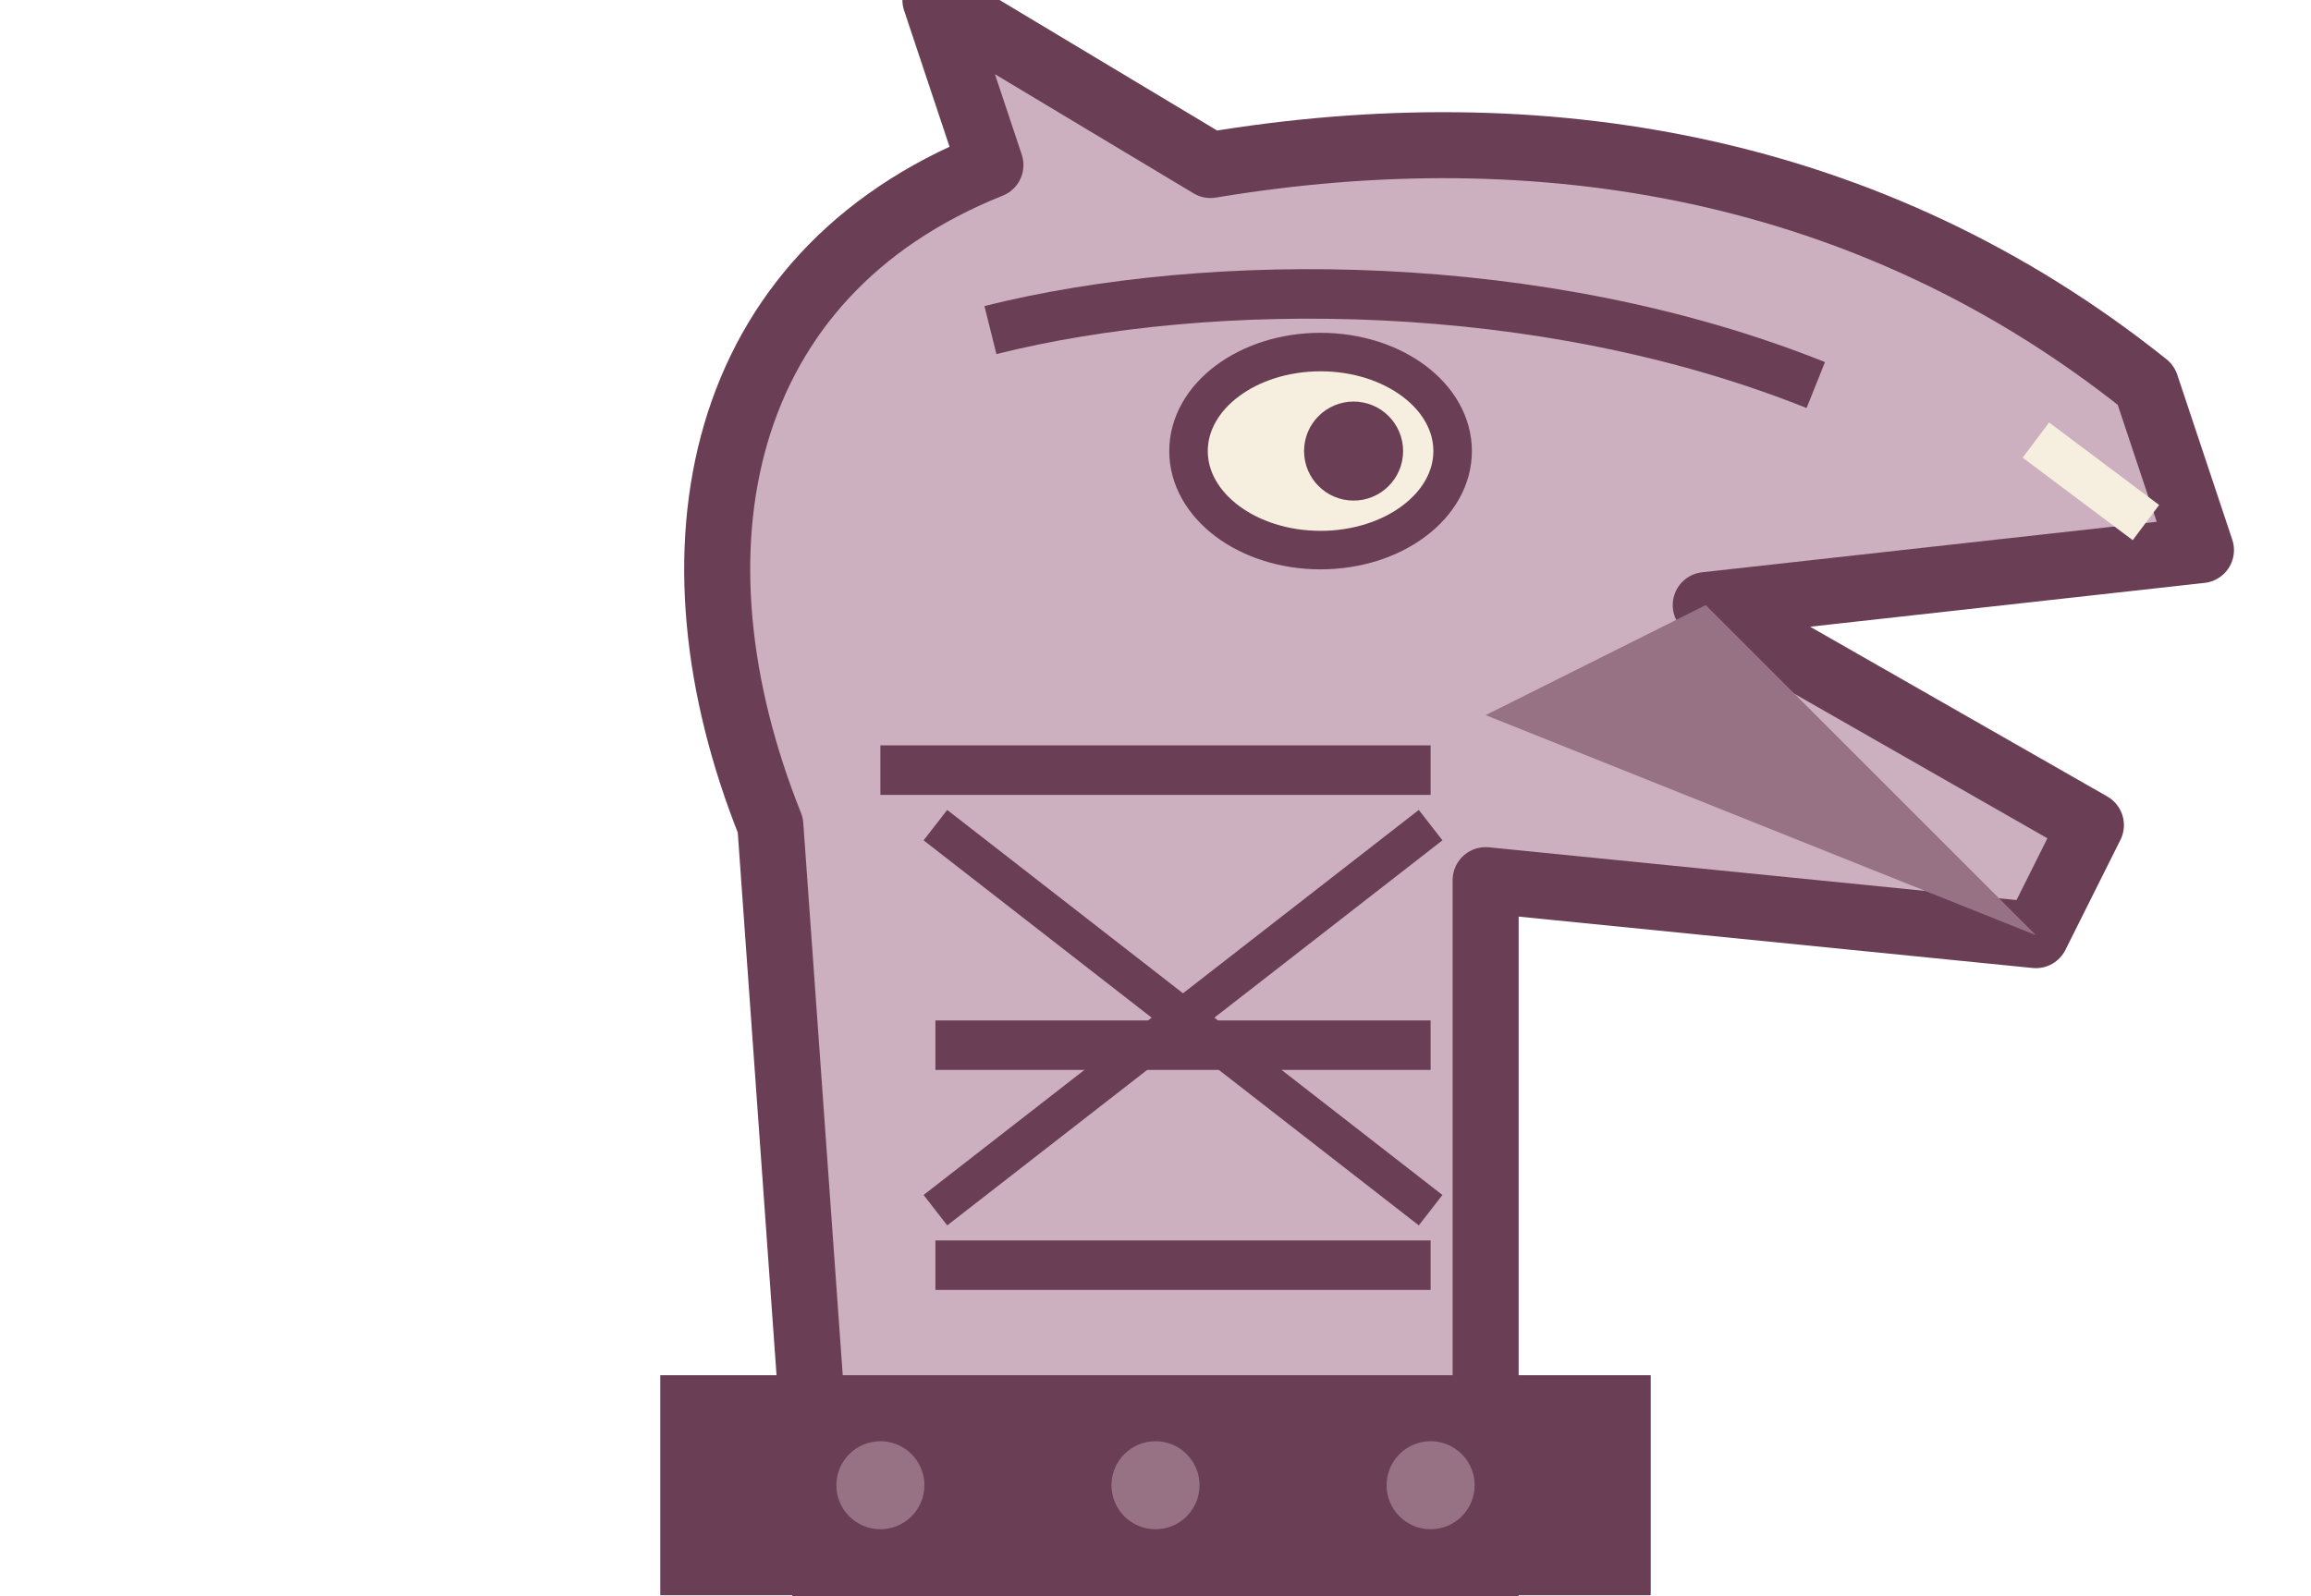
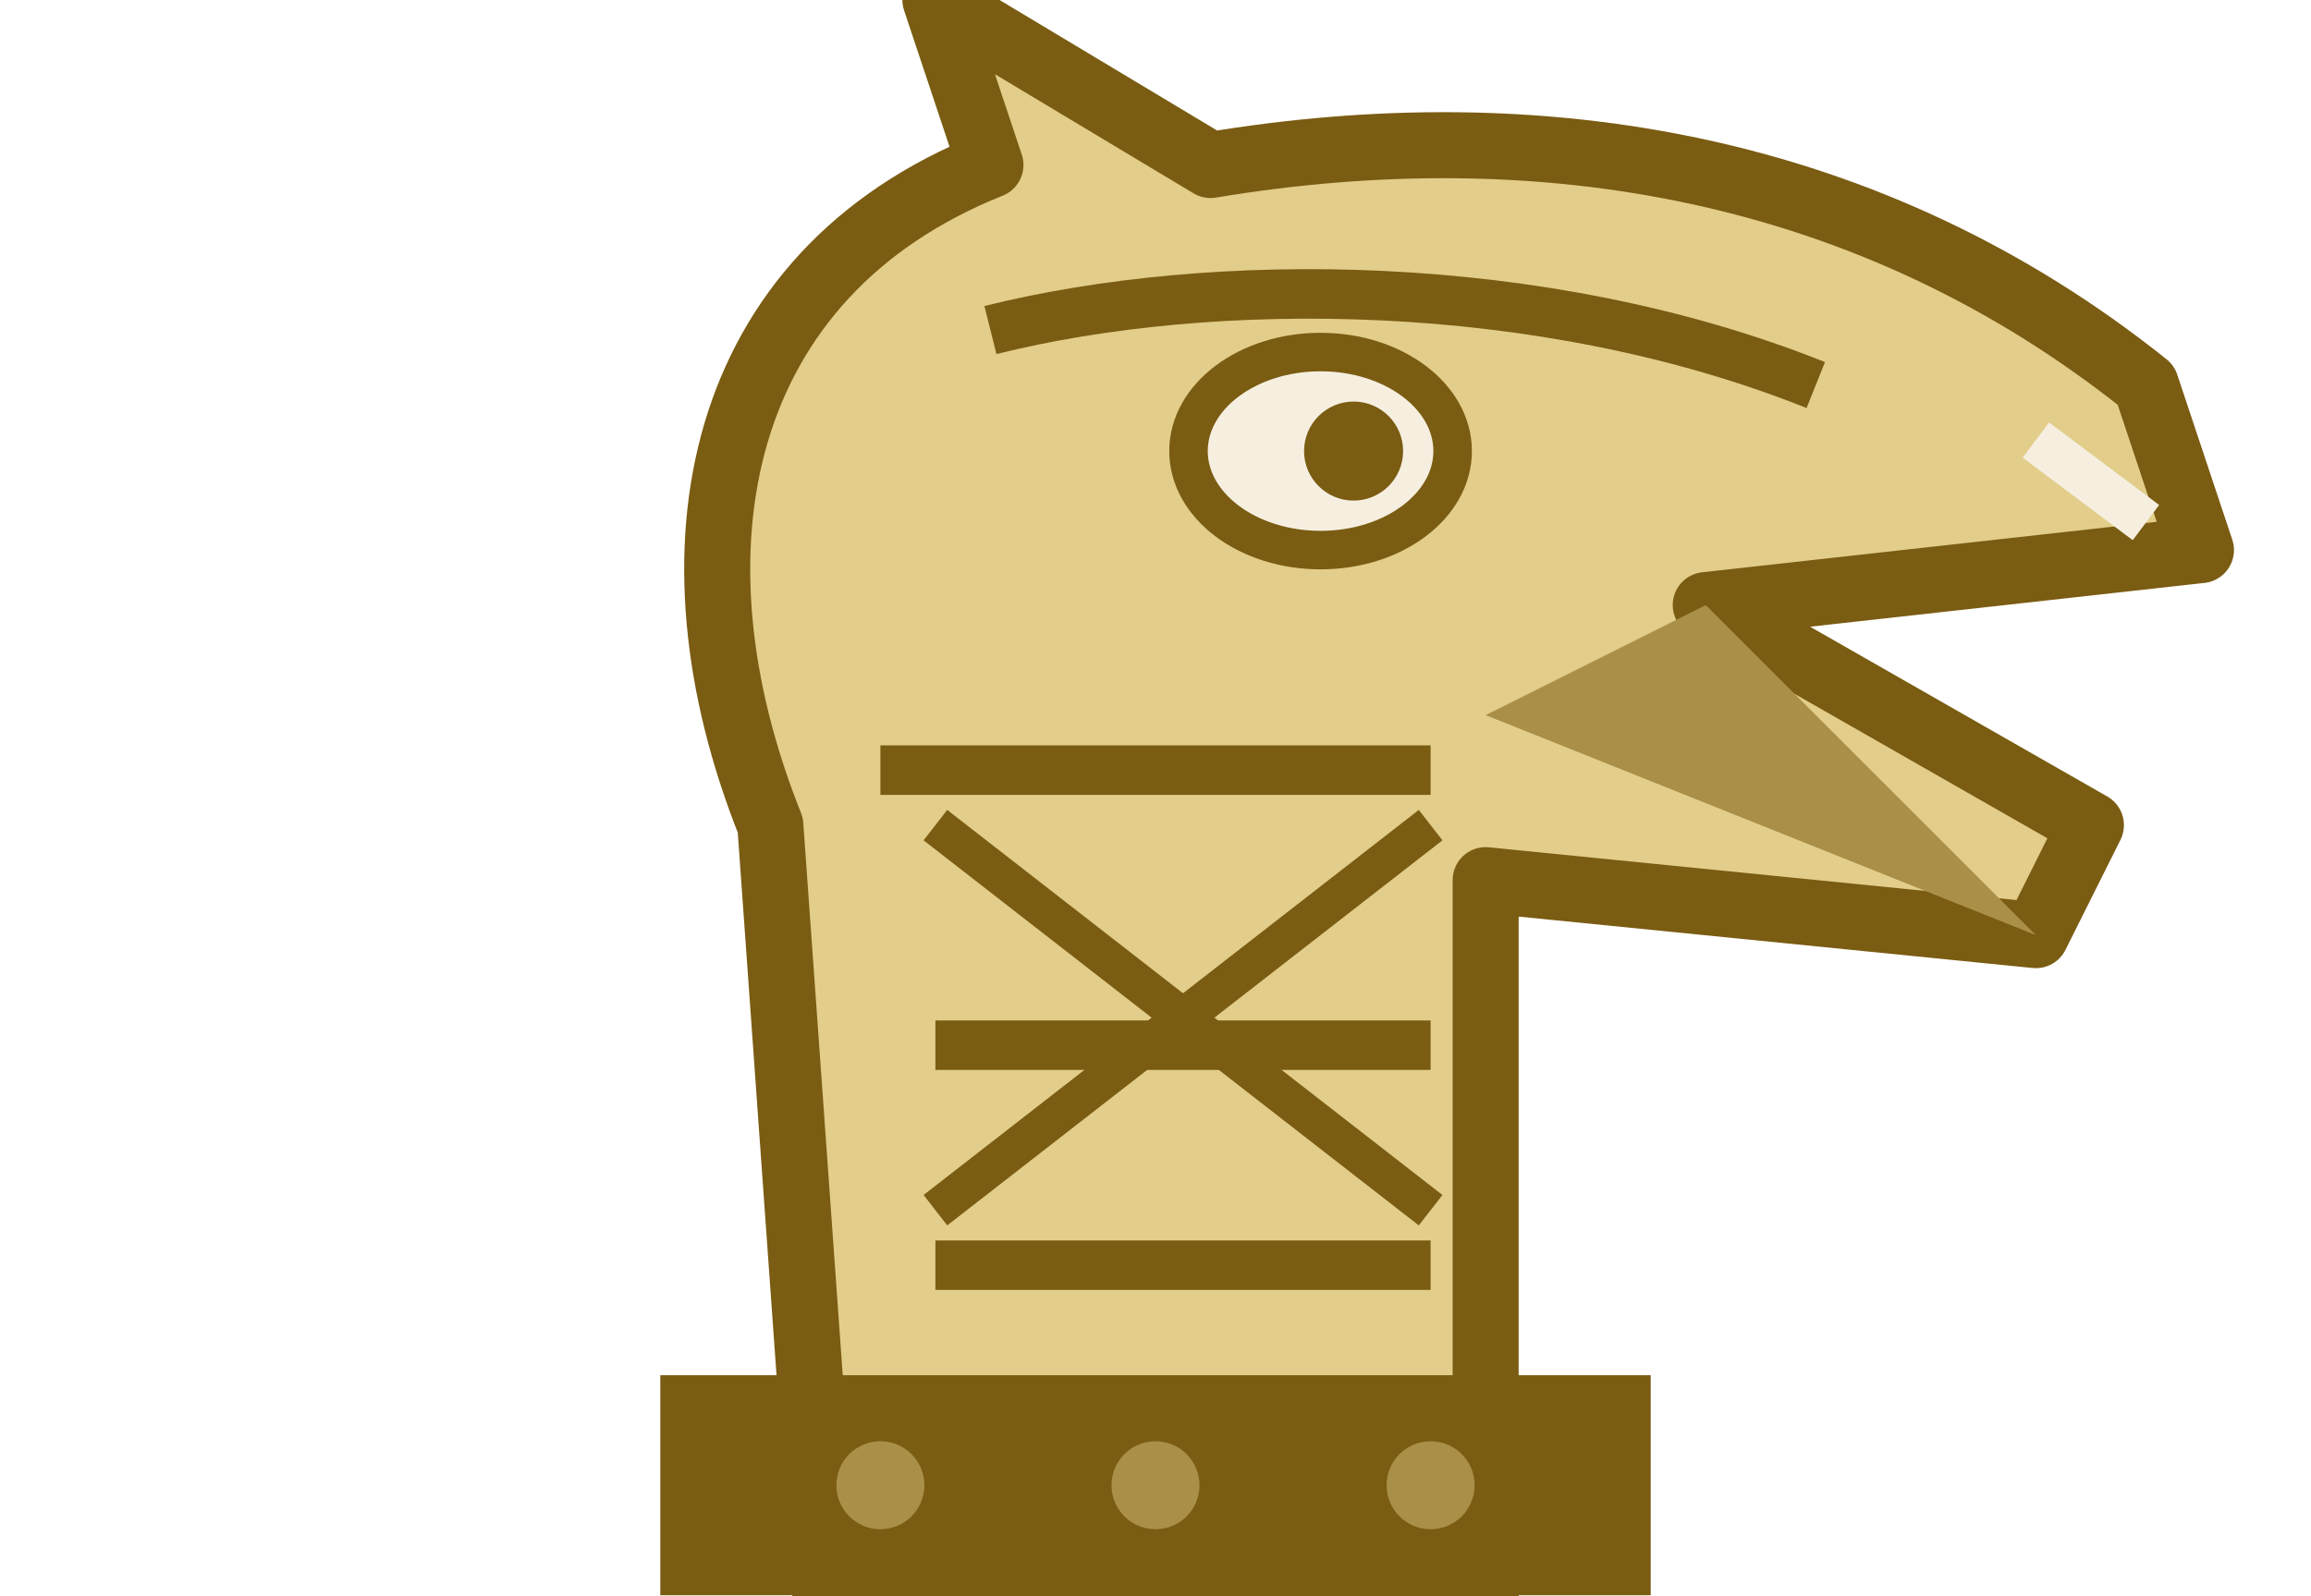
<svg xmlns="http://www.w3.org/2000/svg" viewBox="0 0 42 29">
-   <path d="M15 29L14 15C12 10 13 5 18 3L17 0L22 3C28 2 34 3 39 7L40 10L31 11L38 15L37 17L27 16L27 29Z" fill="#cdb0bf" stroke="#6a3f55" stroke-width="1.2" stroke-linejoin="round" />
-   <path d="M31 11L27 13L37 17" fill="#977285" />
-   <path d="M18 6C22 5 28 5 33 7M16 14L26 14M17 19L26 19M17 23L26 23" fill="none" stroke="#6a3f55" stroke-width=".9" />
-   <path d="M17 15L26 22M26 15L17 22" stroke="#6a3f55" stroke-width=".7" />
-   <ellipse cx="24" cy="8.2" rx="2.4" ry="1.8" fill="#f6efe0" stroke="#6a3f55" stroke-width=".7" />
-   <circle cx="24.6" cy="8.2" r=".9" fill="#6a3f55" />
+   <path d="M15 29L14 15C12 10 13 5 18 3L17 0L22 3C28 2 34 3 39 7L40 10L31 11L38 15L37 17L27 16L27 29Z" fill="#e2cd8a" stroke="#7a5c12" stroke-width="1.2" stroke-linejoin="round" />
+   <path d="M31 11L27 13L37 17" fill="#a98f48" />
+   <path d="M18 6C22 5 28 5 33 7M16 14L26 14M17 19L26 19M17 23L26 23" fill="none" stroke="#7a5c12" stroke-width=".9" />
+   <path d="M17 15L26 22M26 15L17 22" stroke="#7a5c12" stroke-width=".7" />
+   <ellipse cx="24" cy="8.2" rx="2.4" ry="1.8" fill="#f6efe0" stroke="#7a5c12" stroke-width=".7" />
+   <circle cx="24.6" cy="8.2" r=".9" fill="#7a5c12" />
  <path d="M37 8L39 9.5" stroke="#f6efe0" stroke-width=".8" />
-   <rect x="12" y="25" width="18" height="4" fill="#6a3f55" />
-   <circle cx="16" cy="27" r=".8" fill="#977285" />
-   <circle cx="21" cy="27" r=".8" fill="#977285" />
-   <circle cx="26" cy="27" r=".8" fill="#977285" />
+   <rect x="12" y="25" width="18" height="4" fill="#7a5c12" />
+   <circle cx="16" cy="27" r=".8" fill="#a98f48" />
+   <circle cx="21" cy="27" r=".8" fill="#a98f48" />
+   <circle cx="26" cy="27" r=".8" fill="#a98f48" />
</svg>
